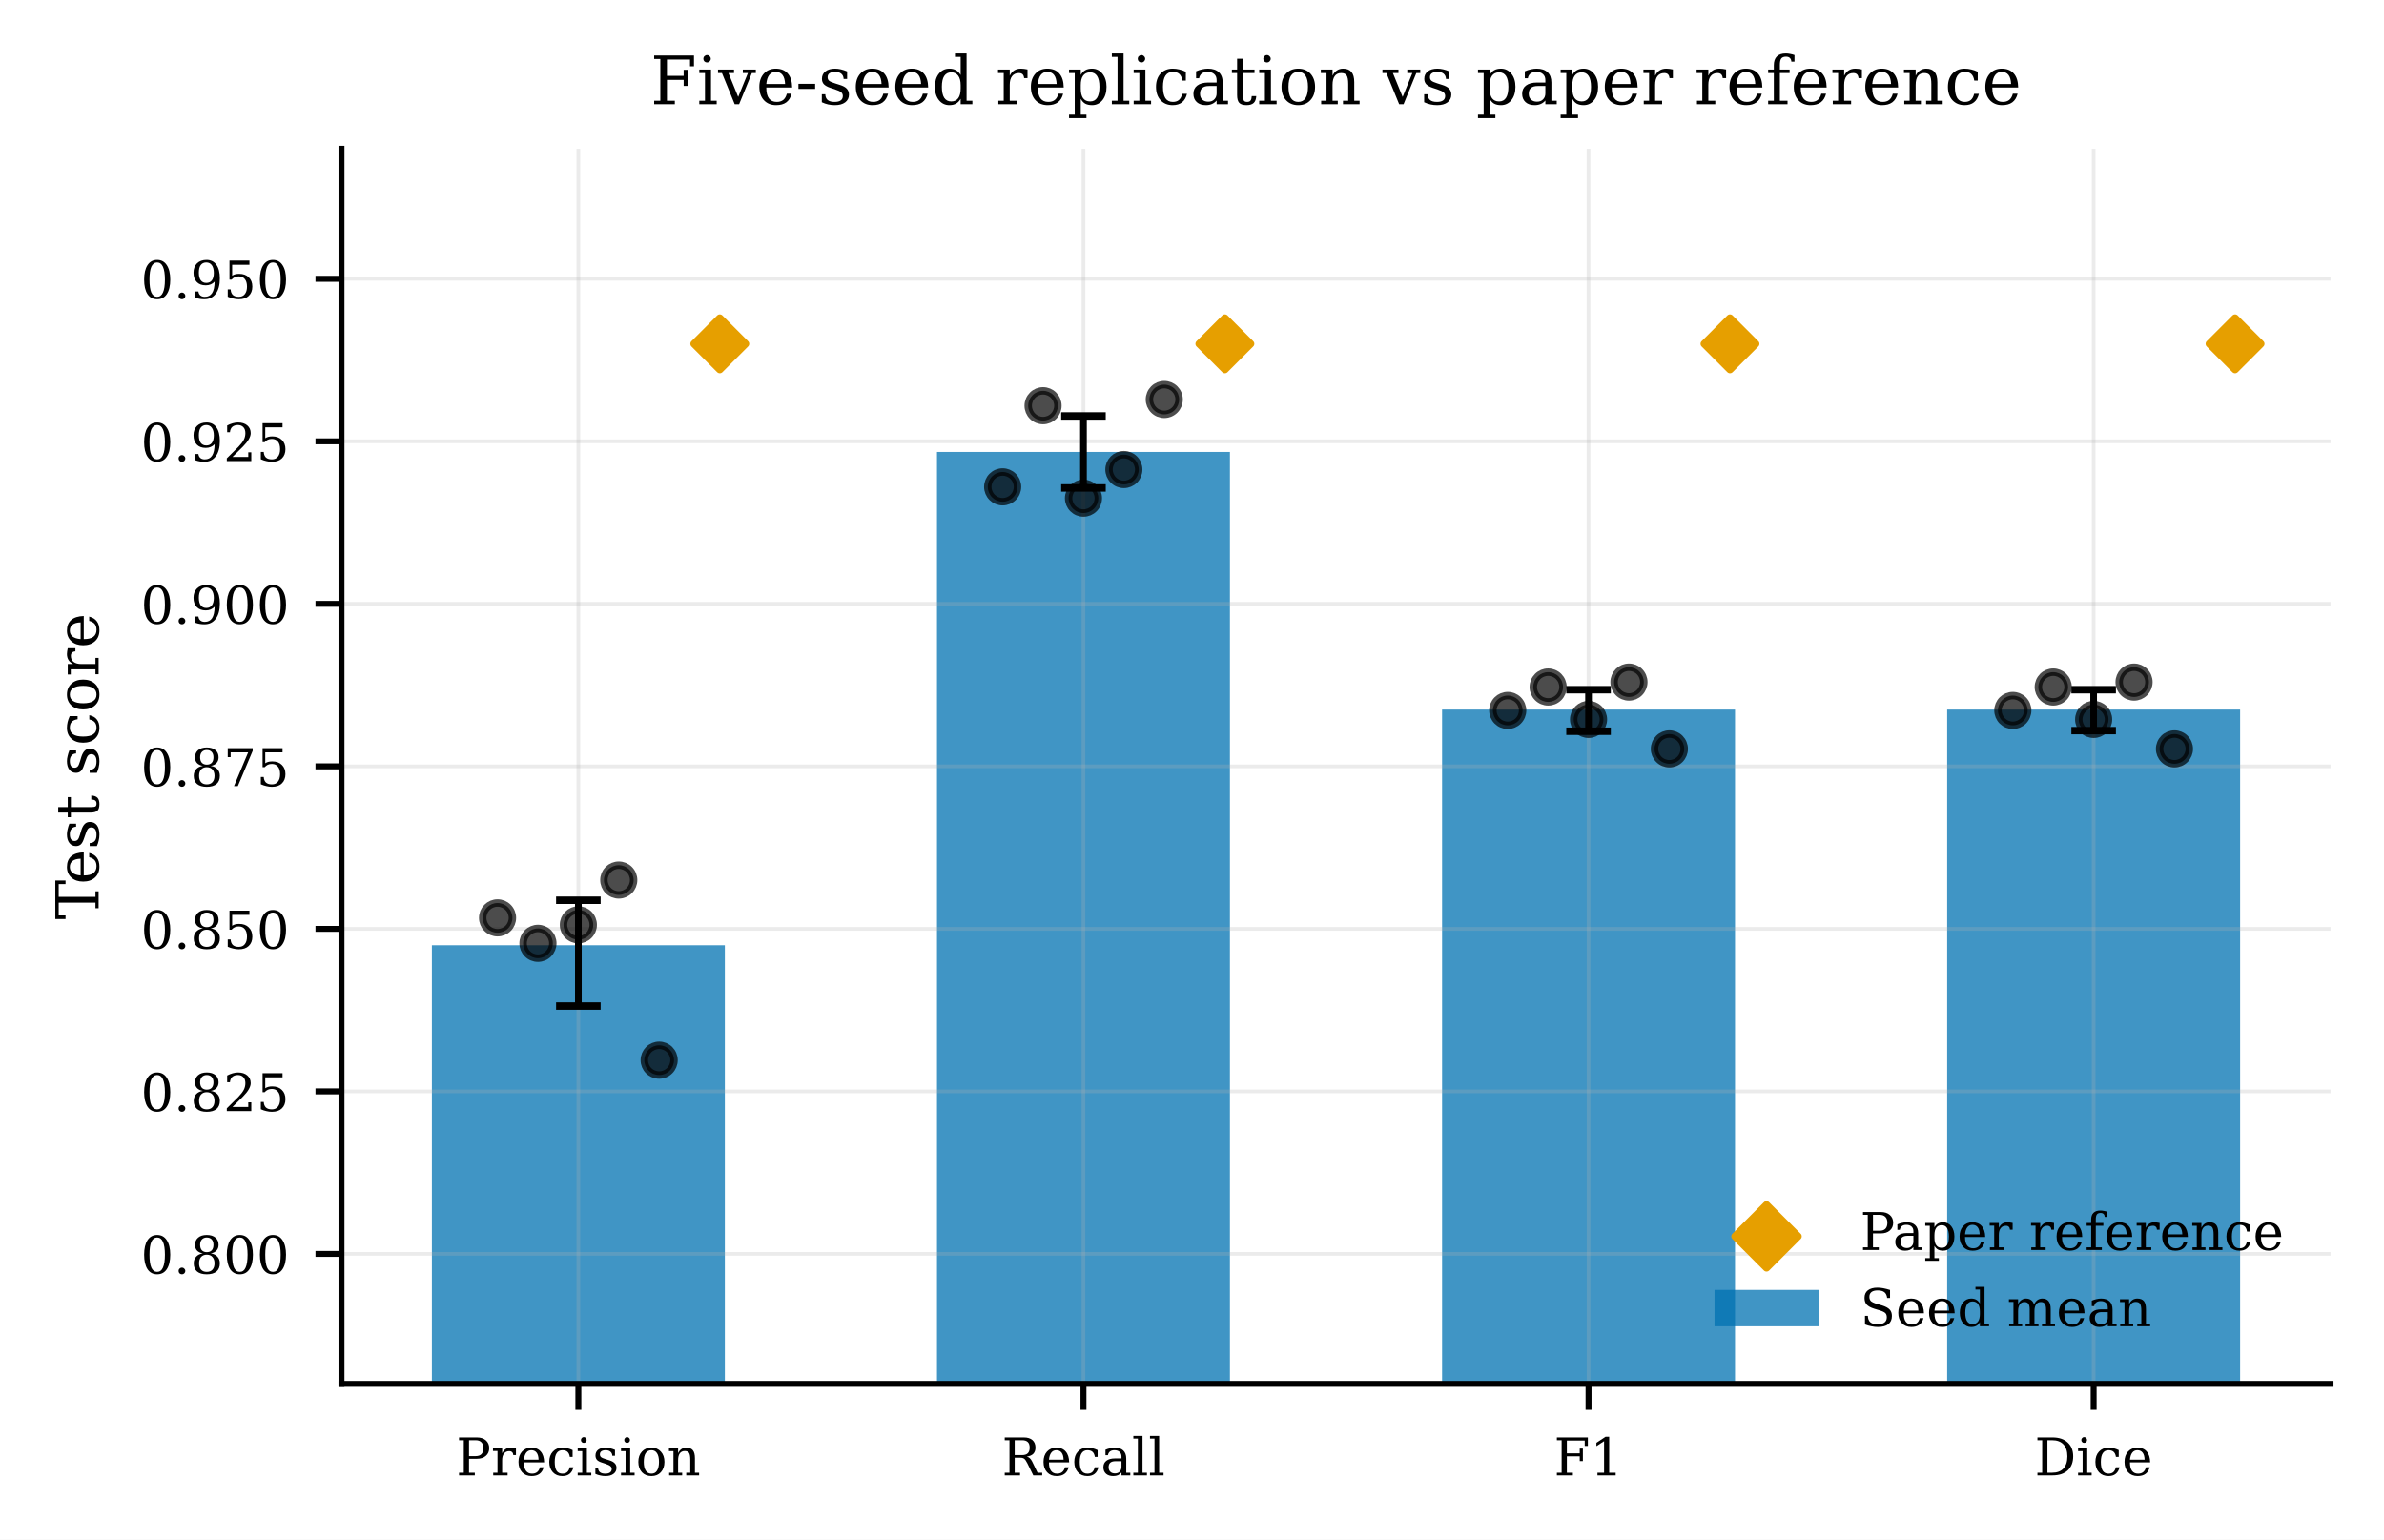
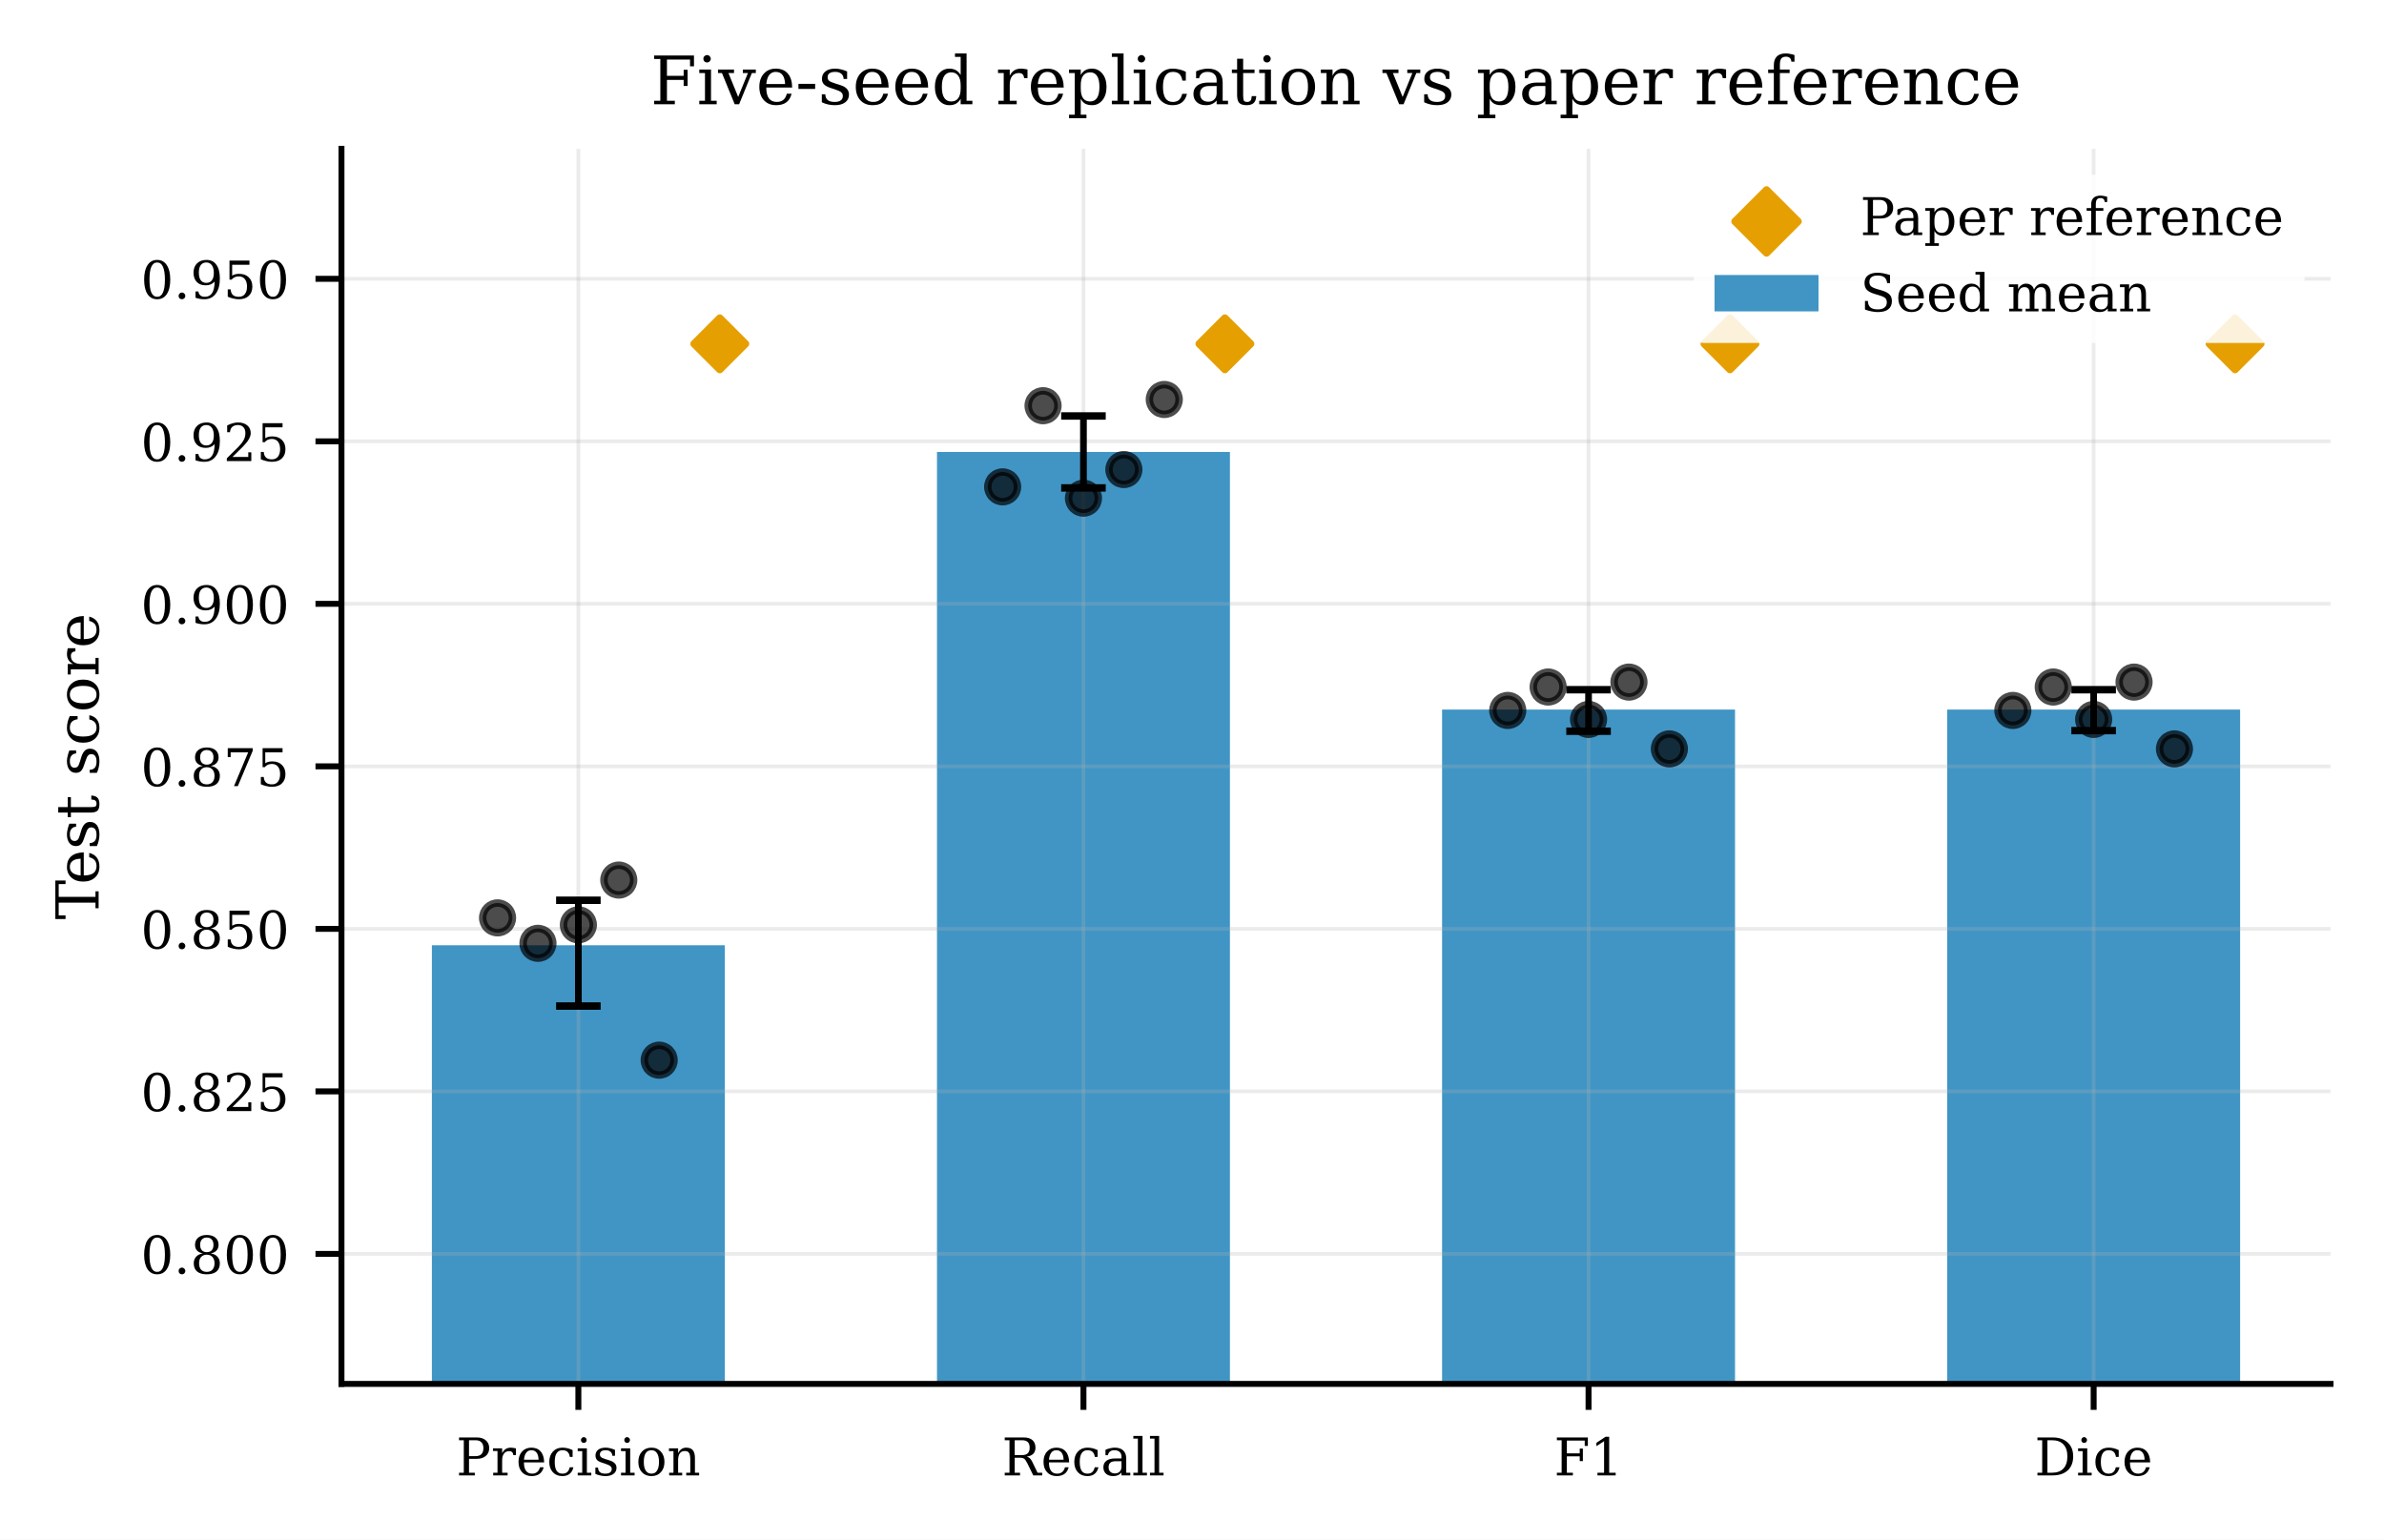
<svg xmlns="http://www.w3.org/2000/svg" xmlns:xlink="http://www.w3.org/1999/xlink" width="321.022pt" height="207.333pt" viewBox="0 0 321.022 207.333" version="1.1">
  <defs>
    <style type="text/css">*{stroke-linejoin: round; stroke-linecap: butt}</style>
  </defs>
  <g id="figure_1">
    <g id="patch_1">
      <path d="M 0 207.333 L 321.022 207.333 L 321.022 0 L 0 0 z " style="fill: #ffffff" />
    </g>
    <g id="axes_1">
      <g id="patch_2">
        <path d="M 45.982 186.359 L 313.822 186.359 L 313.822 20.039 L 45.982 20.039 z " style="fill: #ffffff" />
      </g>
      <g id="patch_3">
-         <path d="M 58.157 869.146 L 97.605 869.146 L 97.605 127.29 L 58.157 127.29 z " clip-path="url(#p56c2995403)" style="fill: #0072b2; opacity: 0.75" />
+         <path d="M 58.157 869.146 L 97.605 869.146 L 97.605 127.29 L 58.157 127.29 z " clip-path="url(#pf977a2264b)" style="fill: #0072b2; opacity: 0.75" />
      </g>
      <g id="patch_4">
-         <path d="M 126.171 869.146 L 165.619 869.146 L 165.619 60.861 L 126.171 60.861 z " clip-path="url(#p56c2995403)" style="fill: #0072b2; opacity: 0.75" />
+         <path d="M 126.171 869.146 L 165.619 869.146 L 165.619 60.861 L 126.171 60.861 z " clip-path="url(#pf977a2264b)" style="fill: #0072b2; opacity: 0.75" />
      </g>
      <g id="patch_5">
-         <path d="M 194.185 869.146 L 233.633 869.146 L 233.633 95.553 L 194.185 95.553 z " clip-path="url(#p56c2995403)" style="fill: #0072b2; opacity: 0.75" />
+         <path d="M 194.185 869.146 L 233.633 869.146 L 233.633 95.553 L 194.185 95.553 z " clip-path="url(#pf977a2264b)" style="fill: #0072b2; opacity: 0.75" />
      </g>
      <g id="patch_6">
-         <path d="M 262.199 869.146 L 301.648 869.146 L 301.648 95.553 L 262.199 95.553 z " clip-path="url(#p56c2995403)" style="fill: #0072b2; opacity: 0.75" />
+         <path d="M 262.199 869.146 L 301.648 869.146 L 301.648 95.553 L 262.199 95.553 z " clip-path="url(#pf977a2264b)" style="fill: #0072b2; opacity: 0.75" />
      </g>
      <g id="PathCollection_1" />
      <g id="matplotlib.axis_1">
        <g id="xtick_1">
          <g id="line2d_1">
-             <path d="M 77.881 186.359 L 77.881 20.039 " clip-path="url(#p56c2995403)" style="fill: none; stroke: #b0b0b0; stroke-opacity: 0.25; stroke-width: 0.5; stroke-linecap: square" />
+             <path d="M 77.881 186.359 L 77.881 20.039 " clip-path="url(#pf977a2264b)" style="fill: none; stroke: #b0b0b0; stroke-opacity: 0.25; stroke-width: 0.5; stroke-linecap: square" />
          </g>
          <g id="line2d_2">
            <defs>
-               <path id="m574b9893bd" d="M 0 0 L 0 3.5 " style="stroke: #000000; stroke-width: 0.8" />
+               <path id="m13f2c6992b" d="M 0 0 L 0 3.5 " style="stroke: #000000; stroke-width: 0.8" />
            </defs>
            <g>
-               <use xlink:href="#m574b9893bd" x="77.881" y="186.359" style="stroke: #000000; stroke-width: 0.8" />
+               <use xlink:href="#m13f2c6992b" x="77.881" y="186.359" style="stroke: #000000; stroke-width: 0.8" />
            </g>
          </g>
          <g id="text_1">
            <text style="font-size: 7px; font-family: 'DejaVu Serif', serif; text-anchor: middle" x="77.881" y="198.678" transform="rotate(-0 77.88086 198.6775)">Precision</text>
          </g>
        </g>
        <g id="xtick_2">
          <g id="line2d_3">
-             <path d="M 145.895 186.359 L 145.895 20.039 " clip-path="url(#p56c2995403)" style="fill: none; stroke: #b0b0b0; stroke-opacity: 0.25; stroke-width: 0.5; stroke-linecap: square" />
+             <path d="M 145.895 186.359 L 145.895 20.039 " clip-path="url(#pf977a2264b)" style="fill: none; stroke: #b0b0b0; stroke-opacity: 0.25; stroke-width: 0.5; stroke-linecap: square" />
          </g>
          <g id="line2d_4">
            <g>
-               <use xlink:href="#m574b9893bd" x="145.895" y="186.359" style="stroke: #000000; stroke-width: 0.8" />
+               <use xlink:href="#m13f2c6992b" x="145.895" y="186.359" style="stroke: #000000; stroke-width: 0.8" />
            </g>
          </g>
          <g id="text_2">
            <text style="font-size: 7px; font-family: 'DejaVu Serif', serif; text-anchor: middle" x="145.895" y="198.678" transform="rotate(-0 145.8951 198.6775)">Recall</text>
          </g>
        </g>
        <g id="xtick_3">
          <g id="line2d_5">
-             <path d="M 213.909 186.359 L 213.909 20.039 " clip-path="url(#p56c2995403)" style="fill: none; stroke: #b0b0b0; stroke-opacity: 0.25; stroke-width: 0.5; stroke-linecap: square" />
+             <path d="M 213.909 186.359 L 213.909 20.039 " clip-path="url(#pf977a2264b)" style="fill: none; stroke: #b0b0b0; stroke-opacity: 0.25; stroke-width: 0.5; stroke-linecap: square" />
          </g>
          <g id="line2d_6">
            <g>
-               <use xlink:href="#m574b9893bd" x="213.909" y="186.359" style="stroke: #000000; stroke-width: 0.8" />
+               <use xlink:href="#m13f2c6992b" x="213.909" y="186.359" style="stroke: #000000; stroke-width: 0.8" />
            </g>
          </g>
          <g id="text_3">
            <text style="font-size: 7px; font-family: 'DejaVu Serif', serif; text-anchor: middle" x="213.909" y="198.678" transform="rotate(-0 213.9093 198.6775)">F1</text>
          </g>
        </g>
        <g id="xtick_4">
          <g id="line2d_7">
-             <path d="M 281.924 186.359 L 281.924 20.039 " clip-path="url(#p56c2995403)" style="fill: none; stroke: #b0b0b0; stroke-opacity: 0.25; stroke-width: 0.5; stroke-linecap: square" />
+             <path d="M 281.924 186.359 L 281.924 20.039 " clip-path="url(#pf977a2264b)" style="fill: none; stroke: #b0b0b0; stroke-opacity: 0.25; stroke-width: 0.5; stroke-linecap: square" />
          </g>
          <g id="line2d_8">
            <g>
-               <use xlink:href="#m574b9893bd" x="281.924" y="186.359" style="stroke: #000000; stroke-width: 0.8" />
+               <use xlink:href="#m13f2c6992b" x="281.924" y="186.359" style="stroke: #000000; stroke-width: 0.8" />
            </g>
          </g>
          <g id="text_4">
            <text style="font-size: 7px; font-family: 'DejaVu Serif', serif; text-anchor: middle" x="281.924" y="198.678" transform="rotate(-0 281.9235 198.6775)">Dice</text>
          </g>
        </g>
      </g>
      <g id="matplotlib.axis_2">
        <g id="ytick_1">
          <g id="line2d_9">
-             <path d="M 45.982 168.851 L 313.822 168.851 " clip-path="url(#p56c2995403)" style="fill: none; stroke: #b0b0b0; stroke-opacity: 0.25; stroke-width: 0.5; stroke-linecap: square" />
+             <path d="M 45.982 168.851 L 313.822 168.851 " clip-path="url(#pf977a2264b)" style="fill: none; stroke: #b0b0b0; stroke-opacity: 0.25; stroke-width: 0.5; stroke-linecap: square" />
          </g>
          <g id="line2d_10">
            <defs>
-               <path id="m46f7a02ec7" d="M 0 0 L -3.5 0 " style="stroke: #000000; stroke-width: 0.8" />
+               <path id="m3d44426dba" d="M 0 0 L -3.5 0 " style="stroke: #000000; stroke-width: 0.8" />
            </defs>
            <g>
-               <use xlink:href="#m46f7a02ec7" x="45.982" y="168.851" style="stroke: #000000; stroke-width: 0.8" />
+               <use xlink:href="#m3d44426dba" x="45.982" y="168.851" style="stroke: #000000; stroke-width: 0.8" />
            </g>
          </g>
          <g id="text_5">
            <text style="font-size: 7px; font-family: 'DejaVu Serif', serif; text-anchor: end" x="38.982" y="171.511" transform="rotate(-0 38.98219 171.5107)">0.800</text>
          </g>
        </g>
        <g id="ytick_2">
          <g id="line2d_11">
-             <path d="M 45.982 146.967 L 313.822 146.967 " clip-path="url(#p56c2995403)" style="fill: none; stroke: #b0b0b0; stroke-opacity: 0.25; stroke-width: 0.5; stroke-linecap: square" />
+             <path d="M 45.982 146.967 L 313.822 146.967 " clip-path="url(#pf977a2264b)" style="fill: none; stroke: #b0b0b0; stroke-opacity: 0.25; stroke-width: 0.5; stroke-linecap: square" />
          </g>
          <g id="line2d_12">
            <g>
-               <use xlink:href="#m46f7a02ec7" x="45.982" y="146.967" style="stroke: #000000; stroke-width: 0.8" />
+               <use xlink:href="#m3d44426dba" x="45.982" y="146.967" style="stroke: #000000; stroke-width: 0.8" />
            </g>
          </g>
          <g id="text_6">
            <text style="font-size: 7px; font-family: 'DejaVu Serif', serif; text-anchor: end" x="38.982" y="149.626" transform="rotate(-0 38.98219 149.6265)">0.825</text>
          </g>
        </g>
        <g id="ytick_3">
          <g id="line2d_13">
-             <path d="M 45.982 125.083 L 313.822 125.083 " clip-path="url(#p56c2995403)" style="fill: none; stroke: #b0b0b0; stroke-opacity: 0.25; stroke-width: 0.5; stroke-linecap: square" />
+             <path d="M 45.982 125.083 L 313.822 125.083 " clip-path="url(#pf977a2264b)" style="fill: none; stroke: #b0b0b0; stroke-opacity: 0.25; stroke-width: 0.5; stroke-linecap: square" />
          </g>
          <g id="line2d_14">
            <g>
-               <use xlink:href="#m46f7a02ec7" x="45.982" y="125.083" style="stroke: #000000; stroke-width: 0.8" />
+               <use xlink:href="#m3d44426dba" x="45.982" y="125.083" style="stroke: #000000; stroke-width: 0.8" />
            </g>
          </g>
          <g id="text_7">
            <text style="font-size: 7px; font-family: 'DejaVu Serif', serif; text-anchor: end" x="38.982" y="127.742" transform="rotate(-0 38.98219 127.7423)">0.850</text>
          </g>
        </g>
        <g id="ytick_4">
          <g id="line2d_15">
-             <path d="M 45.982 103.199 L 313.822 103.199 " clip-path="url(#p56c2995403)" style="fill: none; stroke: #b0b0b0; stroke-opacity: 0.25; stroke-width: 0.5; stroke-linecap: square" />
+             <path d="M 45.982 103.199 L 313.822 103.199 " clip-path="url(#pf977a2264b)" style="fill: none; stroke: #b0b0b0; stroke-opacity: 0.25; stroke-width: 0.5; stroke-linecap: square" />
          </g>
          <g id="line2d_16">
            <g>
-               <use xlink:href="#m46f7a02ec7" x="45.982" y="103.199" style="stroke: #000000; stroke-width: 0.8" />
+               <use xlink:href="#m3d44426dba" x="45.982" y="103.199" style="stroke: #000000; stroke-width: 0.8" />
            </g>
          </g>
          <g id="text_8">
            <text style="font-size: 7px; font-family: 'DejaVu Serif', serif; text-anchor: end" x="38.982" y="105.858" transform="rotate(-0 38.98219 105.858)">0.875</text>
          </g>
        </g>
        <g id="ytick_5">
          <g id="line2d_17">
-             <path d="M 45.982 81.314 L 313.822 81.314 " clip-path="url(#p56c2995403)" style="fill: none; stroke: #b0b0b0; stroke-opacity: 0.25; stroke-width: 0.5; stroke-linecap: square" />
+             <path d="M 45.982 81.314 L 313.822 81.314 " clip-path="url(#pf977a2264b)" style="fill: none; stroke: #b0b0b0; stroke-opacity: 0.25; stroke-width: 0.5; stroke-linecap: square" />
          </g>
          <g id="line2d_18">
            <g>
-               <use xlink:href="#m46f7a02ec7" x="45.982" y="81.314" style="stroke: #000000; stroke-width: 0.8" />
+               <use xlink:href="#m3d44426dba" x="45.982" y="81.314" style="stroke: #000000; stroke-width: 0.8" />
            </g>
          </g>
          <g id="text_9">
            <text style="font-size: 7px; font-family: 'DejaVu Serif', serif; text-anchor: end" x="38.982" y="83.974" transform="rotate(-0 38.98219 83.97384)">0.900</text>
          </g>
        </g>
        <g id="ytick_6">
          <g id="line2d_19">
-             <path d="M 45.982 59.43 L 313.822 59.43 " clip-path="url(#p56c2995403)" style="fill: none; stroke: #b0b0b0; stroke-opacity: 0.25; stroke-width: 0.5; stroke-linecap: square" />
+             <path d="M 45.982 59.43 L 313.822 59.43 " clip-path="url(#pf977a2264b)" style="fill: none; stroke: #b0b0b0; stroke-opacity: 0.25; stroke-width: 0.5; stroke-linecap: square" />
          </g>
          <g id="line2d_20">
            <g>
-               <use xlink:href="#m46f7a02ec7" x="45.982" y="59.43" style="stroke: #000000; stroke-width: 0.8" />
+               <use xlink:href="#m3d44426dba" x="45.982" y="59.43" style="stroke: #000000; stroke-width: 0.8" />
            </g>
          </g>
          <g id="text_10">
            <text style="font-size: 7px; font-family: 'DejaVu Serif', serif; text-anchor: end" x="38.982" y="62.09" transform="rotate(-0 38.98219 62.08963)">0.925</text>
          </g>
        </g>
        <g id="ytick_7">
          <g id="line2d_21">
-             <path d="M 45.982 37.546 L 313.822 37.546 " clip-path="url(#p56c2995403)" style="fill: none; stroke: #b0b0b0; stroke-opacity: 0.25; stroke-width: 0.5; stroke-linecap: square" />
+             <path d="M 45.982 37.546 L 313.822 37.546 " clip-path="url(#pf977a2264b)" style="fill: none; stroke: #b0b0b0; stroke-opacity: 0.25; stroke-width: 0.5; stroke-linecap: square" />
          </g>
          <g id="line2d_22">
            <g>
-               <use xlink:href="#m46f7a02ec7" x="45.982" y="37.546" style="stroke: #000000; stroke-width: 0.8" />
+               <use xlink:href="#m3d44426dba" x="45.982" y="37.546" style="stroke: #000000; stroke-width: 0.8" />
            </g>
          </g>
          <g id="text_11">
            <text style="font-size: 7px; font-family: 'DejaVu Serif', serif; text-anchor: end" x="38.982" y="40.205" transform="rotate(-0 38.98219 40.20542)">0.950</text>
          </g>
        </g>
        <g id="text_12">
          <text style="font-size: 8px; font-family: 'DejaVu Serif', serif; text-anchor: middle" x="13.279" y="103.199" transform="rotate(-90 13.27875 103.1986)">Test score</text>
        </g>
      </g>
      <g id="LineCollection_1">
-         <path d="M 77.881 135.475 L 77.881 121.233 " clip-path="url(#p56c2995403)" style="fill: none; stroke: #000000; stroke-width: 0.9" />
-         <path d="M 145.895 65.704 L 145.895 56.018 " clip-path="url(#p56c2995403)" style="fill: none; stroke: #000000; stroke-width: 0.9" />
-         <path d="M 213.909 98.467 L 213.909 92.881 " clip-path="url(#p56c2995403)" style="fill: none; stroke: #000000; stroke-width: 0.9" />
-         <path d="M 281.924 98.387 L 281.924 92.881 " clip-path="url(#p56c2995403)" style="fill: none; stroke: #000000; stroke-width: 0.9" />
+         <path d="M 77.881 135.475 L 77.881 121.233 " clip-path="url(#pf977a2264b)" style="fill: none; stroke: #000000; stroke-width: 0.9" />
+         <path d="M 145.895 65.704 L 145.895 56.018 " clip-path="url(#pf977a2264b)" style="fill: none; stroke: #000000; stroke-width: 0.9" />
+         <path d="M 213.909 98.467 L 213.909 92.881 " clip-path="url(#pf977a2264b)" style="fill: none; stroke: #000000; stroke-width: 0.9" />
+         <path d="M 281.924 98.387 L 281.924 92.881 " clip-path="url(#pf977a2264b)" style="fill: none; stroke: #000000; stroke-width: 0.9" />
      </g>
      <g id="line2d_23">
        <defs>
-           <path id="mf8a8257592" d="M 3 0 L -3 -0 " style="stroke: #000000" />
+           <path id="m6164d0823b" d="M 3 0 L -3 -0 " style="stroke: #000000" />
        </defs>
-         <g clip-path="url(#p56c2995403)">
-           <use xlink:href="#mf8a8257592" x="77.881" y="135.475" style="stroke: #000000" />
-           <use xlink:href="#mf8a8257592" x="145.895" y="65.704" style="stroke: #000000" />
-           <use xlink:href="#mf8a8257592" x="213.909" y="98.467" style="stroke: #000000" />
-           <use xlink:href="#mf8a8257592" x="281.924" y="98.387" style="stroke: #000000" />
+         <g clip-path="url(#pf977a2264b)">
+           <use xlink:href="#m6164d0823b" x="77.881" y="135.475" style="stroke: #000000" />
+           <use xlink:href="#m6164d0823b" x="145.895" y="65.704" style="stroke: #000000" />
+           <use xlink:href="#m6164d0823b" x="213.909" y="98.467" style="stroke: #000000" />
+           <use xlink:href="#m6164d0823b" x="281.924" y="98.387" style="stroke: #000000" />
        </g>
      </g>
      <g id="line2d_24">
-         <g clip-path="url(#p56c2995403)">
-           <use xlink:href="#mf8a8257592" x="77.881" y="121.233" style="stroke: #000000" />
-           <use xlink:href="#mf8a8257592" x="145.895" y="56.018" style="stroke: #000000" />
-           <use xlink:href="#mf8a8257592" x="213.909" y="92.881" style="stroke: #000000" />
-           <use xlink:href="#mf8a8257592" x="281.924" y="92.881" style="stroke: #000000" />
+         <g clip-path="url(#pf977a2264b)">
+           <use xlink:href="#m6164d0823b" x="77.881" y="121.233" style="stroke: #000000" />
+           <use xlink:href="#m6164d0823b" x="145.895" y="56.018" style="stroke: #000000" />
+           <use xlink:href="#m6164d0823b" x="213.909" y="92.881" style="stroke: #000000" />
+           <use xlink:href="#m6164d0823b" x="281.924" y="92.881" style="stroke: #000000" />
        </g>
      </g>
      <g id="patch_7">
        <path d="M 45.982 186.359 L 45.982 20.039 " style="fill: none; stroke: #000000; stroke-width: 0.8; stroke-linejoin: miter; stroke-linecap: square" />
      </g>
      <g id="patch_8">
        <path d="M 45.982 186.359 L 313.822 186.359 " style="fill: none; stroke: #000000; stroke-width: 0.8; stroke-linejoin: miter; stroke-linecap: square" />
      </g>
      <g id="PathCollection_2">
        <defs>
-           <path id="m691387b50c" d="M 0 2 C 0.53 2 1.039 1.789 1.414 1.414 C 1.789 1.039 2 0.53 2 0 C 2 -0.53 1.789 -1.039 1.414 -1.414 C 1.039 -1.789 0.53 -2 0 -2 C -0.53 -2 -1.039 -1.789 -1.414 -1.414 C -1.789 -1.039 -2 -0.53 -2 0 C -2 0.53 -1.789 1.039 -1.414 1.414 C -1.039 1.789 -0.53 2 0 2 z " style="stroke: #000000; stroke-opacity: 0.7" />
+           <path id="m7f38556f45" d="M 0 2 C 0.53 2 1.039 1.789 1.414 1.414 C 1.789 1.039 2 0.53 2 0 C 2 -0.53 1.789 -1.039 1.414 -1.414 C 1.039 -1.789 0.53 -2 0 -2 C -0.53 -2 -1.039 -1.789 -1.414 -1.414 C -1.789 -1.039 -2 -0.53 -2 0 C -2 0.53 -1.789 1.039 -1.414 1.414 C -1.039 1.789 -0.53 2 0 2 z " style="stroke: #000000; stroke-opacity: 0.7" />
        </defs>
-         <g clip-path="url(#p56c2995403)">
-           <use xlink:href="#m691387b50c" x="66.999" y="123.604" style="fill-opacity: 0.7; stroke: #000000; stroke-opacity: 0.7" />
-           <use xlink:href="#m691387b50c" x="72.44" y="127.03" style="fill-opacity: 0.7; stroke: #000000; stroke-opacity: 0.7" />
-           <use xlink:href="#m691387b50c" x="77.881" y="124.54" style="fill-opacity: 0.7; stroke: #000000; stroke-opacity: 0.7" />
-           <use xlink:href="#m691387b50c" x="83.322" y="118.51" style="fill-opacity: 0.7; stroke: #000000; stroke-opacity: 0.7" />
-           <use xlink:href="#m691387b50c" x="88.763" y="142.765" style="fill-opacity: 0.7; stroke: #000000; stroke-opacity: 0.7" />
+         <g clip-path="url(#pf977a2264b)">
+           <use xlink:href="#m7f38556f45" x="66.999" y="123.604" style="fill-opacity: 0.7; stroke: #000000; stroke-opacity: 0.7" />
+           <use xlink:href="#m7f38556f45" x="72.44" y="127.03" style="fill-opacity: 0.7; stroke: #000000; stroke-opacity: 0.7" />
+           <use xlink:href="#m7f38556f45" x="77.881" y="124.54" style="fill-opacity: 0.7; stroke: #000000; stroke-opacity: 0.7" />
+           <use xlink:href="#m7f38556f45" x="83.322" y="118.51" style="fill-opacity: 0.7; stroke: #000000; stroke-opacity: 0.7" />
+           <use xlink:href="#m7f38556f45" x="88.763" y="142.765" style="fill-opacity: 0.7; stroke: #000000; stroke-opacity: 0.7" />
        </g>
      </g>
      <g id="PathCollection_3">
-         <g clip-path="url(#p56c2995403)">
-           <use xlink:href="#m691387b50c" x="135.013" y="65.561" style="fill-opacity: 0.7; stroke: #000000; stroke-opacity: 0.7" />
-           <use xlink:href="#m691387b50c" x="140.454" y="54.634" style="fill-opacity: 0.7; stroke: #000000; stroke-opacity: 0.7" />
-           <use xlink:href="#m691387b50c" x="145.895" y="67.084" style="fill-opacity: 0.7; stroke: #000000; stroke-opacity: 0.7" />
-           <use xlink:href="#m691387b50c" x="151.336" y="63.23" style="fill-opacity: 0.7; stroke: #000000; stroke-opacity: 0.7" />
-           <use xlink:href="#m691387b50c" x="156.777" y="53.796" style="fill-opacity: 0.7; stroke: #000000; stroke-opacity: 0.7" />
+         <g clip-path="url(#pf977a2264b)">
+           <use xlink:href="#m7f38556f45" x="135.013" y="65.561" style="fill-opacity: 0.7; stroke: #000000; stroke-opacity: 0.7" />
+           <use xlink:href="#m7f38556f45" x="140.454" y="54.634" style="fill-opacity: 0.7; stroke: #000000; stroke-opacity: 0.7" />
+           <use xlink:href="#m7f38556f45" x="145.895" y="67.084" style="fill-opacity: 0.7; stroke: #000000; stroke-opacity: 0.7" />
+           <use xlink:href="#m7f38556f45" x="151.336" y="63.23" style="fill-opacity: 0.7; stroke: #000000; stroke-opacity: 0.7" />
+           <use xlink:href="#m7f38556f45" x="156.777" y="53.796" style="fill-opacity: 0.7; stroke: #000000; stroke-opacity: 0.7" />
        </g>
      </g>
      <g id="PathCollection_4">
-         <g clip-path="url(#p56c2995403)">
-           <use xlink:href="#m691387b50c" x="203.027" y="95.67" style="fill-opacity: 0.7; stroke: #000000; stroke-opacity: 0.7" />
-           <use xlink:href="#m691387b50c" x="208.468" y="92.515" style="fill-opacity: 0.7; stroke: #000000; stroke-opacity: 0.7" />
-           <use xlink:href="#m691387b50c" x="213.909" y="96.879" style="fill-opacity: 0.7; stroke: #000000; stroke-opacity: 0.7" />
-           <use xlink:href="#m691387b50c" x="219.35" y="91.852" style="fill-opacity: 0.7; stroke: #000000; stroke-opacity: 0.7" />
-           <use xlink:href="#m691387b50c" x="224.792" y="100.847" style="fill-opacity: 0.7; stroke: #000000; stroke-opacity: 0.7" />
+         <g clip-path="url(#pf977a2264b)">
+           <use xlink:href="#m7f38556f45" x="203.027" y="95.67" style="fill-opacity: 0.7; stroke: #000000; stroke-opacity: 0.7" />
+           <use xlink:href="#m7f38556f45" x="208.468" y="92.515" style="fill-opacity: 0.7; stroke: #000000; stroke-opacity: 0.7" />
+           <use xlink:href="#m7f38556f45" x="213.909" y="96.879" style="fill-opacity: 0.7; stroke: #000000; stroke-opacity: 0.7" />
+           <use xlink:href="#m7f38556f45" x="219.35" y="91.852" style="fill-opacity: 0.7; stroke: #000000; stroke-opacity: 0.7" />
+           <use xlink:href="#m7f38556f45" x="224.792" y="100.847" style="fill-opacity: 0.7; stroke: #000000; stroke-opacity: 0.7" />
        </g>
      </g>
      <g id="PathCollection_5">
-         <g clip-path="url(#p56c2995403)">
-           <use xlink:href="#m691387b50c" x="271.041" y="95.67" style="fill-opacity: 0.7; stroke: #000000; stroke-opacity: 0.7" />
-           <use xlink:href="#m691387b50c" x="276.482" y="92.515" style="fill-opacity: 0.7; stroke: #000000; stroke-opacity: 0.7" />
-           <use xlink:href="#m691387b50c" x="281.924" y="96.879" style="fill-opacity: 0.7; stroke: #000000; stroke-opacity: 0.7" />
-           <use xlink:href="#m691387b50c" x="287.365" y="91.852" style="fill-opacity: 0.7; stroke: #000000; stroke-opacity: 0.7" />
-           <use xlink:href="#m691387b50c" x="292.806" y="100.847" style="fill-opacity: 0.7; stroke: #000000; stroke-opacity: 0.7" />
+         <g clip-path="url(#pf977a2264b)">
+           <use xlink:href="#m7f38556f45" x="271.041" y="95.67" style="fill-opacity: 0.7; stroke: #000000; stroke-opacity: 0.7" />
+           <use xlink:href="#m7f38556f45" x="276.482" y="92.515" style="fill-opacity: 0.7; stroke: #000000; stroke-opacity: 0.7" />
+           <use xlink:href="#m7f38556f45" x="281.924" y="96.879" style="fill-opacity: 0.7; stroke: #000000; stroke-opacity: 0.7" />
+           <use xlink:href="#m7f38556f45" x="287.365" y="91.852" style="fill-opacity: 0.7; stroke: #000000; stroke-opacity: 0.7" />
+           <use xlink:href="#m7f38556f45" x="292.806" y="100.847" style="fill-opacity: 0.7; stroke: #000000; stroke-opacity: 0.7" />
        </g>
      </g>
      <g id="text_13">
        <text style="font-size: 9px; font-family: 'DejaVu Serif', serif; text-anchor: middle" x="179.902" y="14.039" transform="rotate(-0 179.9022 14.03859)">Five-seed replication vs paper reference</text>
      </g>
      <g id="PathCollection_6">
        <defs>
-           <path id="m9cdd04ef3e" d="M -0 3.464 L 3.464 0 L 0 -3.464 L -3.464 -0 z " style="stroke: #e69f00" />
+           <path id="m073125bc15" d="M -0 3.464 L 3.464 0 L 0 -3.464 L -3.464 -0 z " style="stroke: #e69f00" />
        </defs>
-         <g clip-path="url(#p56c2995403)">
-           <use xlink:href="#m9cdd04ef3e" x="96.925" y="46.3" style="fill: #e69f00; stroke: #e69f00" />
+         <g clip-path="url(#pf977a2264b)">
+           <use xlink:href="#m073125bc15" x="96.925" y="46.3" style="fill: #e69f00; stroke: #e69f00" />
        </g>
      </g>
      <g id="PathCollection_7">
-         <g clip-path="url(#p56c2995403)">
-           <use xlink:href="#m9cdd04ef3e" x="164.939" y="46.3" style="fill: #e69f00; stroke: #e69f00" />
+         <g clip-path="url(#pf977a2264b)">
+           <use xlink:href="#m073125bc15" x="164.939" y="46.3" style="fill: #e69f00; stroke: #e69f00" />
        </g>
      </g>
      <g id="PathCollection_8">
-         <g clip-path="url(#p56c2995403)">
-           <use xlink:href="#m9cdd04ef3e" x="232.953" y="46.3" style="fill: #e69f00; stroke: #e69f00" />
+         <g clip-path="url(#pf977a2264b)">
+           <use xlink:href="#m073125bc15" x="232.953" y="46.3" style="fill: #e69f00; stroke: #e69f00" />
        </g>
      </g>
      <g id="PathCollection_9">
-         <g clip-path="url(#p56c2995403)">
-           <use xlink:href="#m9cdd04ef3e" x="300.967" y="46.3" style="fill: #e69f00; stroke: #e69f00" />
+         <g clip-path="url(#pf977a2264b)">
+           <use xlink:href="#m073125bc15" x="300.967" y="46.3" style="fill: #e69f00; stroke: #e69f00" />
        </g>
      </g>
      <g id="legend_1">
+         <g id="patch_9">
+           <path d="M 229.475 46.188 L 308.922 46.188 Q 310.322 46.188 310.322 44.788 L 310.322 24.939 Q 310.322 23.539 308.922 23.539 L 229.475 23.539 Q 228.075 23.539 228.075 24.939 L 228.075 44.788 Q 228.075 46.188 229.475 46.188 z " style="fill: #ffffff; opacity: 0.86" />
+         </g>
        <g id="PathCollection_10">
          <defs>
-             <path id="m184269b8f0" d="M -0 4.243 L 4.243 0 L 0 -4.243 L -4.243 -0 z " style="stroke: #e69f00" />
+             <path id="m26175a0b46" d="M -0 4.243 L 4.243 0 L 0 -4.243 L -4.243 -0 z " style="stroke: #e69f00" />
          </defs>
          <g>
-             <use xlink:href="#m184269b8f0" x="237.875" y="166.491" style="fill: #e69f00; stroke: #e69f00" />
+             <use xlink:href="#m26175a0b46" x="237.875" y="29.82" style="fill: #e69f00; stroke: #e69f00" />
          </g>
        </g>
        <g id="text_14">
-           <text style="font-size: 7px; font-family: 'DejaVu Serif', serif; text-anchor: start" x="250.475" y="168.328" transform="rotate(-0 250.4755 168.3281)">Paper reference</text>
-         </g>
-         <g id="patch_9">
-           <path d="M 230.875 178.603 L 244.875 178.603 L 244.875 173.703 L 230.875 173.703 z " style="fill: #0072b2; opacity: 0.75" />
+           <text style="font-size: 7px; font-family: 'DejaVu Serif', serif; text-anchor: start" x="250.475" y="31.657" transform="rotate(-0 250.4755 31.6575)">Paper reference</text>
+         </g>
+         <g id="patch_10">
+           <path d="M 230.875 41.932 L 244.875 41.932 L 244.875 37.032 L 230.875 37.032 z " style="fill: #0072b2; opacity: 0.75" />
        </g>
        <g id="text_15">
-           <text style="font-size: 7px; font-family: 'DejaVu Serif', serif; text-anchor: start" x="250.475" y="178.603" transform="rotate(-0 250.4755 178.6028)">Seed mean</text>
+           <text style="font-size: 7px; font-family: 'DejaVu Serif', serif; text-anchor: start" x="250.475" y="41.932" transform="rotate(-0 250.4755 41.93219)">Seed mean</text>
        </g>
      </g>
    </g>
  </g>
  <defs>
-     <clipPath id="p56c2995403">
+     <clipPath id="pf977a2264b">
      <rect x="45.982" y="20.039" width="267.84" height="166.32" />
    </clipPath>
  </defs>
</svg>
